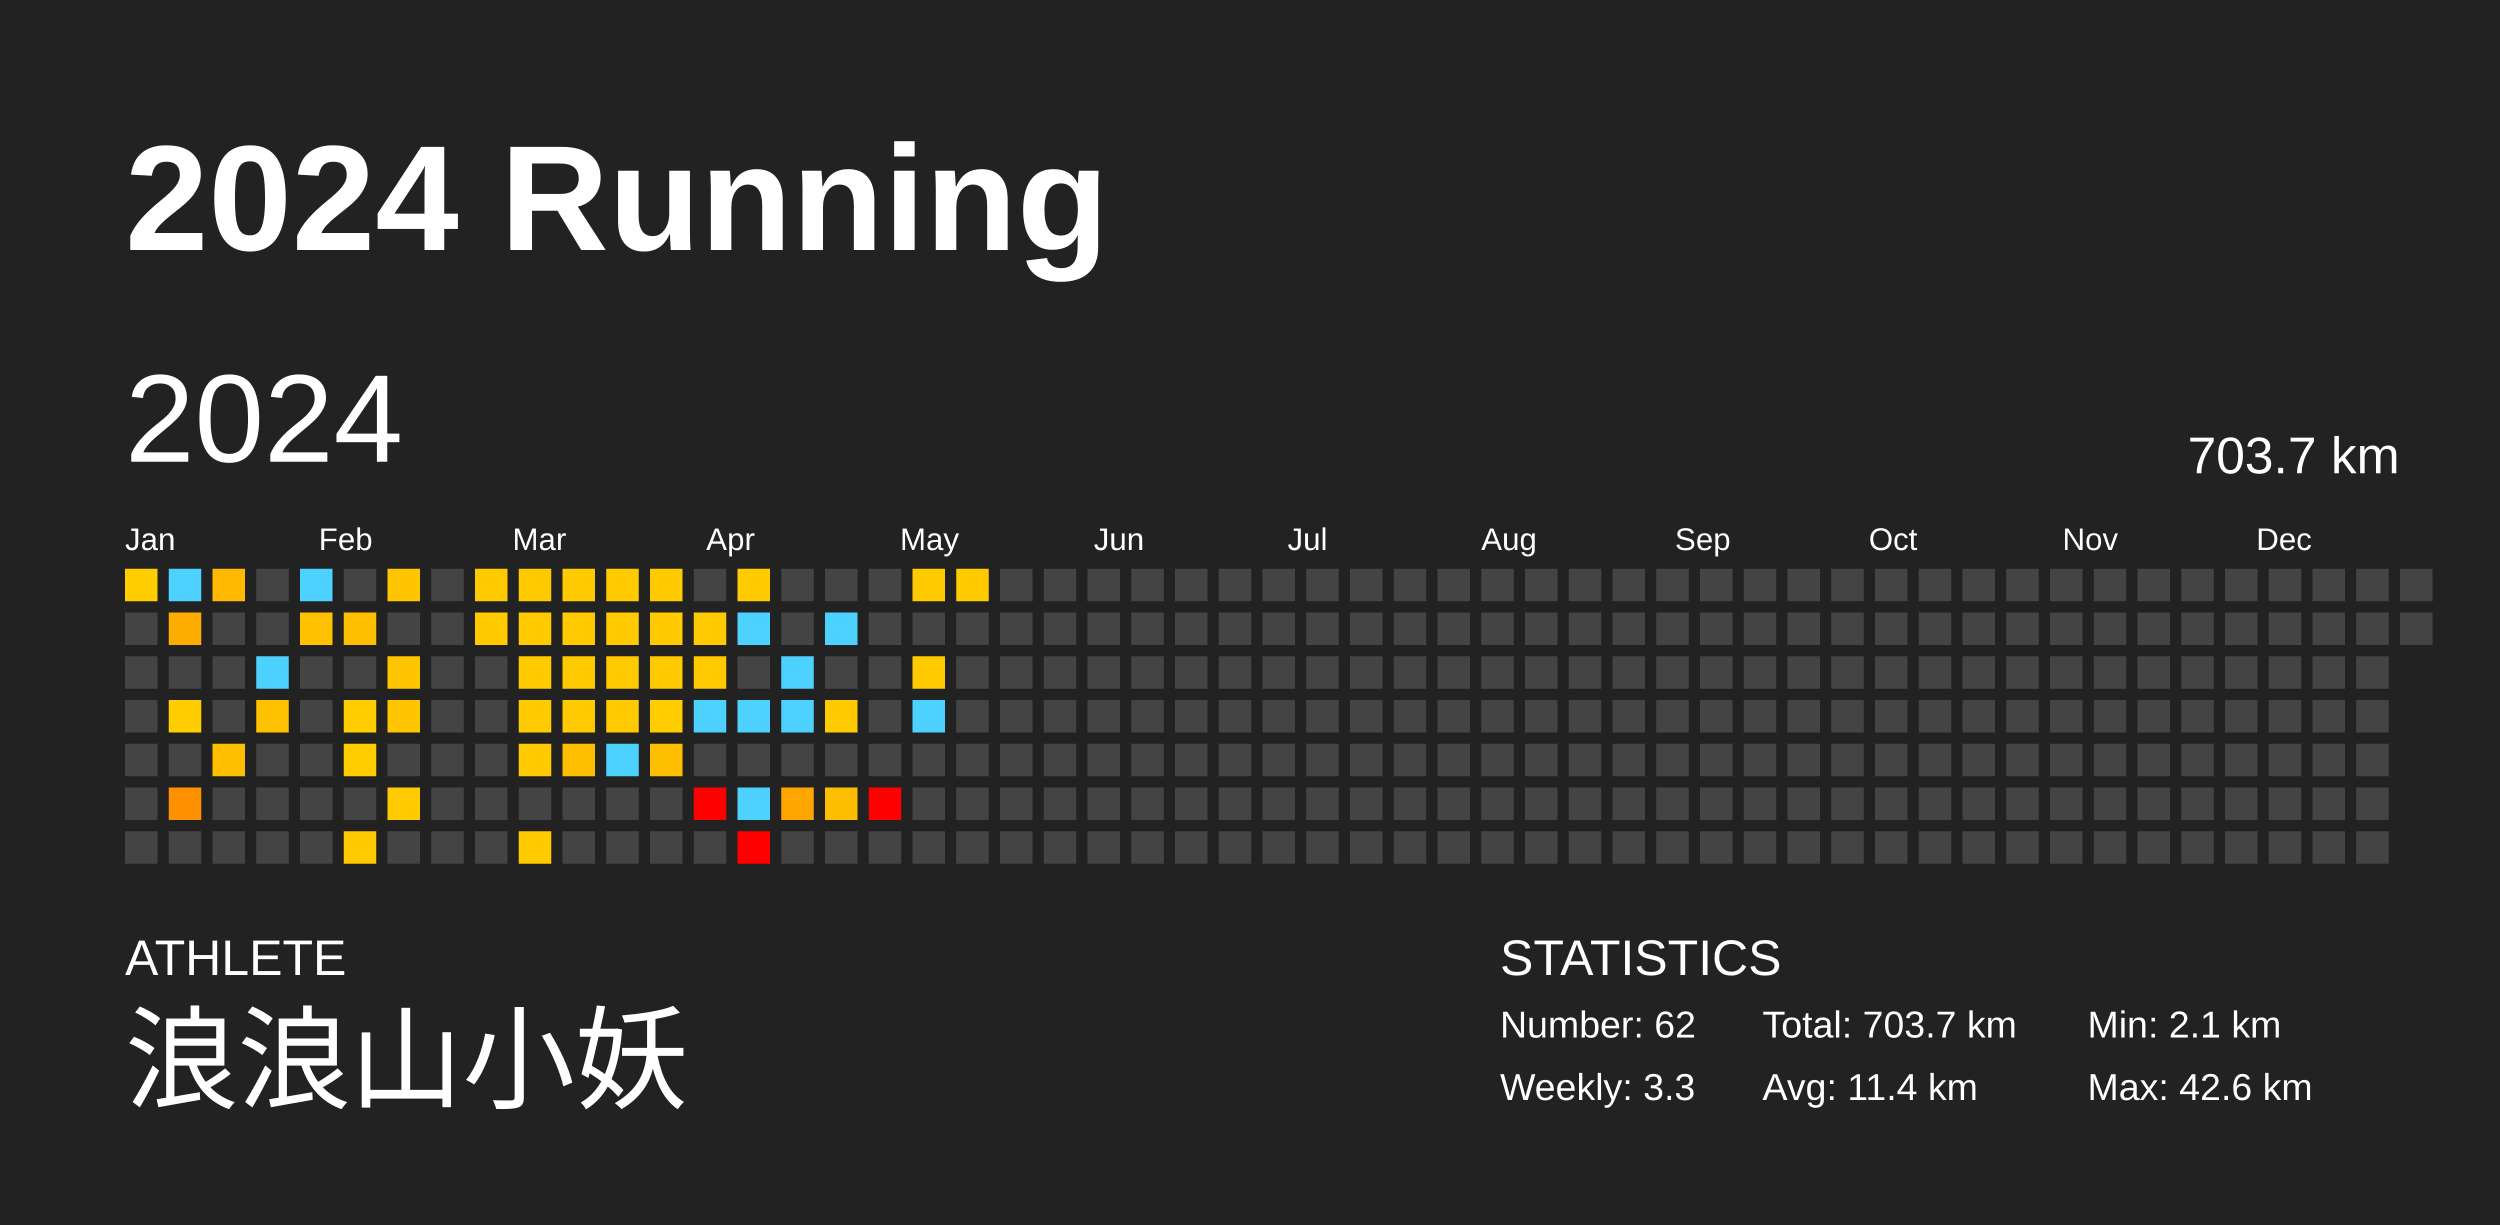
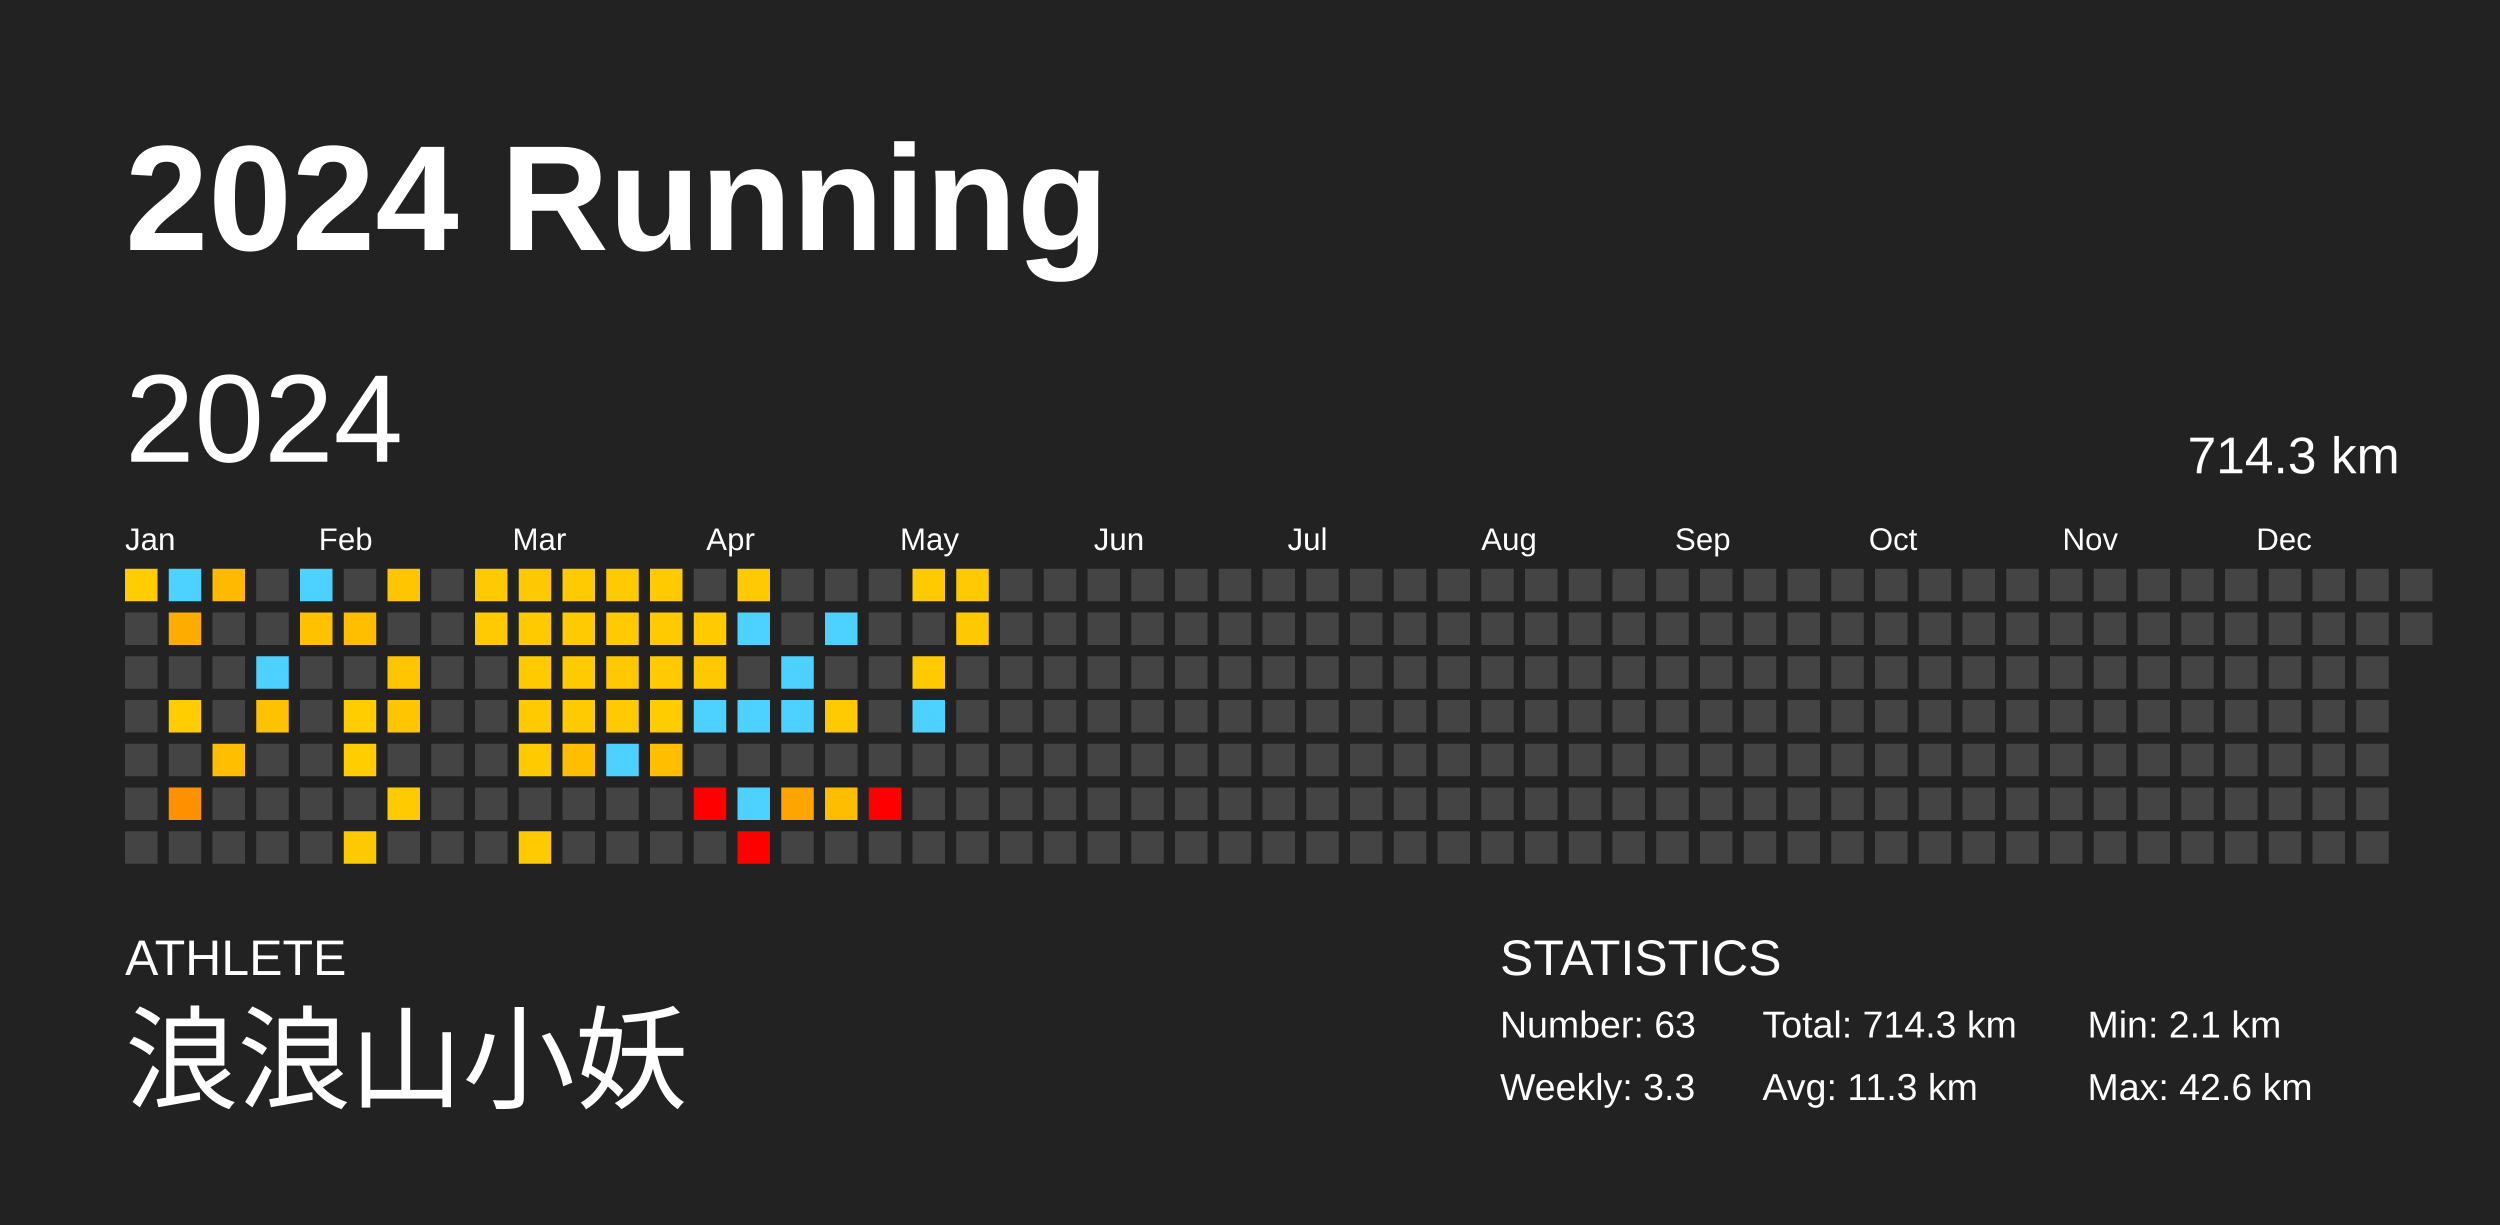
<svg xmlns="http://www.w3.org/2000/svg" baseProfile="full" height="98mm" version="1.1" viewBox="0,0,200,98" width="200mm">
  <defs />
  <rect fill="#222222" height="98" width="200" x="0" y="0" />
  <text fill="#FFFFFF" style="font-size:12px; font-family:Arial; font-weight:bold;" x="10" y="20">2024 Running</text>
  <text fill="#FFFFFF" style="font-size:4px; font-family:Arial" x="10" y="78">ATHLETE</text>
  <text fill="#FFFFFF" style="font-size:9px; font-family:Arial" x="10" y="88">浪浪山小妖</text>
  <text fill="#FFFFFF" style="font-size:4px; font-family:Arial" x="120" y="78">STATISTICS</text>
-   <text fill="#FFFFFF" style="font-size:3px; font-family:Arial" x="120" y="83">Number: 62</text>
+   <text fill="#FFFFFF" style="font-size:3px; font-family:Arial" x="120" y="83">Number: 63</text>
  <text fill="#FFFFFF" style="font-size:3px; font-family:Arial" x="120" y="88">Weekly: 3.3</text>
-   <text fill="#FFFFFF" style="font-size:3px; font-family:Arial" x="141" y="83">Total: 703.7 km</text>
-   <text fill="#FFFFFF" style="font-size:3px; font-family:Arial" x="141" y="88">Avg: 11.4 km</text>
+   <text fill="#FFFFFF" style="font-size:3px; font-family:Arial" x="141" y="83">Total: 714.3 km</text>
+   <text fill="#FFFFFF" style="font-size:3px; font-family:Arial" x="141" y="88">Avg: 11.3 km</text>
  <text fill="#FFFFFF" style="font-size:3px; font-family:Arial" x="167" y="83">Min: 2.1 km</text>
  <text fill="#FFFFFF" style="font-size:3px; font-family:Arial" x="167" y="88">Max: 42.6 km</text>
  <text dominant-baseline="hanging" fill="#FFFFFF" style="font-size:10.0px; font-family:Arial;" x="10" y="30">2024</text>
-   <text dominant-baseline="hanging" fill="#FFFFFF" style="font-size:4.125px; font-family:Arial;" x="175" y="35">703.7 km</text>
+   <text dominant-baseline="hanging" fill="#FFFFFF" style="font-size:4.125px; font-family:Arial;" x="175" y="35">714.3 km</text>
  <text fill="#FFFFFF" style="font-size:2.5px; font-family:Arial" x="10.0" y="44">Jan</text>
  <text fill="#FFFFFF" style="font-size:2.5px; font-family:Arial" x="25.5" y="44">Feb</text>
  <text fill="#FFFFFF" style="font-size:2.5px; font-family:Arial" x="41.0" y="44">Mar</text>
  <text fill="#FFFFFF" style="font-size:2.5px; font-family:Arial" x="56.5" y="44">Apr</text>
  <text fill="#FFFFFF" style="font-size:2.5px; font-family:Arial" x="72.0" y="44">May</text>
  <text fill="#FFFFFF" style="font-size:2.5px; font-family:Arial" x="87.5" y="44">Jun</text>
  <text fill="#FFFFFF" style="font-size:2.5px; font-family:Arial" x="103.0" y="44">Jul</text>
  <text fill="#FFFFFF" style="font-size:2.5px; font-family:Arial" x="118.5" y="44">Aug</text>
  <text fill="#FFFFFF" style="font-size:2.5px; font-family:Arial" x="134.0" y="44">Sep</text>
  <text fill="#FFFFFF" style="font-size:2.5px; font-family:Arial" x="149.5" y="44">Oct</text>
  <text fill="#FFFFFF" style="font-size:2.5px; font-family:Arial" x="165.0" y="44">Nov</text>
  <text fill="#FFFFFF" style="font-size:2.5px; font-family:Arial" x="180.5" y="44">Dec</text>
  <rect fill="#ffcd00" height="2.6" width="2.6" x="10.0" y="45.5" />
  <rect fill="#444444" height="2.6" width="2.6" x="10.0" y="49.0" />
  <rect fill="#444444" height="2.6" width="2.6" x="10.0" y="52.5" />
  <rect fill="#444444" height="2.6" width="2.6" x="10.0" y="56.0" />
  <rect fill="#444444" height="2.6" width="2.6" x="10.0" y="59.5" />
  <rect fill="#444444" height="2.6" width="2.6" x="10.0" y="63.0" />
  <rect fill="#444444" height="2.6" width="2.6" x="10.0" y="66.5" />
  <rect fill="#4dd2ff" height="2.6" width="2.6" x="13.5" y="45.5" />
  <rect fill="#ffac00" height="2.6" width="2.6" x="13.5" y="49.0" />
  <rect fill="#444444" height="2.6" width="2.6" x="13.5" y="52.5" />
  <rect fill="#ffcd00" height="2.6" width="2.6" x="13.5" y="56.0" />
  <rect fill="#444444" height="2.6" width="2.6" x="13.5" y="59.5" />
  <rect fill="#ff9100" height="2.6" width="2.6" x="13.5" y="63.0" />
  <rect fill="#444444" height="2.6" width="2.6" x="13.5" y="66.5" />
  <rect fill="#ffb900" height="2.6" width="2.6" x="17.0" y="45.5" />
  <rect fill="#444444" height="2.6" width="2.6" x="17.0" y="49.0" />
  <rect fill="#444444" height="2.6" width="2.6" x="17.0" y="52.5" />
  <rect fill="#444444" height="2.6" width="2.6" x="17.0" y="56.0" />
  <rect fill="#ffbf00" height="2.6" width="2.6" x="17.0" y="59.5" />
  <rect fill="#444444" height="2.6" width="2.6" x="17.0" y="63.0" />
  <rect fill="#444444" height="2.6" width="2.6" x="17.0" y="66.5" />
  <rect fill="#444444" height="2.6" width="2.6" x="20.5" y="45.5" />
  <rect fill="#444444" height="2.6" width="2.6" x="20.5" y="49.0" />
  <rect fill="#4dd2ff" height="2.6" width="2.6" x="20.5" y="52.5" />
  <rect fill="#ffc200" height="2.6" width="2.6" x="20.5" y="56.0" />
  <rect fill="#444444" height="2.6" width="2.6" x="20.5" y="59.5" />
  <rect fill="#444444" height="2.6" width="2.6" x="20.5" y="63.0" />
  <rect fill="#444444" height="2.6" width="2.6" x="20.5" y="66.5" />
  <rect fill="#4dd2ff" height="2.6" width="2.6" x="24.0" y="45.5" />
  <rect fill="#ffc100" height="2.6" width="2.6" x="24.0" y="49.0" />
  <rect fill="#444444" height="2.6" width="2.6" x="24.0" y="52.5" />
  <rect fill="#444444" height="2.6" width="2.6" x="24.0" y="56.0" />
  <rect fill="#444444" height="2.6" width="2.6" x="24.0" y="59.5" />
  <rect fill="#444444" height="2.6" width="2.6" x="24.0" y="63.0" />
  <rect fill="#444444" height="2.6" width="2.6" x="24.0" y="66.5" />
  <rect fill="#444444" height="2.6" width="2.6" x="27.5" y="45.5" />
  <rect fill="#ffbf00" height="2.6" width="2.6" x="27.5" y="49.0" />
  <rect fill="#444444" height="2.6" width="2.6" x="27.5" y="52.5" />
  <rect fill="#ffcd00" height="2.6" width="2.6" x="27.5" y="56.0" />
  <rect fill="#ffcd00" height="2.6" width="2.6" x="27.5" y="59.5" />
  <rect fill="#444444" height="2.6" width="2.6" x="27.5" y="63.0" />
  <rect fill="#ffc900" height="2.6" width="2.6" x="27.5" y="66.5" />
  <rect fill="#ffc600" height="2.6" width="2.6" x="31.0" y="45.5" />
  <rect fill="#444444" height="2.6" width="2.6" x="31.0" y="49.0" />
  <rect fill="#ffc600" height="2.6" width="2.6" x="31.0" y="52.5" />
  <rect fill="#ffc600" height="2.6" width="2.6" x="31.0" y="56.0" />
  <rect fill="#444444" height="2.6" width="2.6" x="31.0" y="59.5" />
  <rect fill="#ffca00" height="2.6" width="2.6" x="31.0" y="63.0" />
  <rect fill="#444444" height="2.6" width="2.6" x="31.0" y="66.5" />
  <rect fill="#444444" height="2.6" width="2.6" x="34.5" y="45.5" />
  <rect fill="#444444" height="2.6" width="2.6" x="34.5" y="49.0" />
  <rect fill="#444444" height="2.6" width="2.6" x="34.5" y="52.5" />
  <rect fill="#444444" height="2.6" width="2.6" x="34.5" y="56.0" />
  <rect fill="#444444" height="2.6" width="2.6" x="34.5" y="59.5" />
  <rect fill="#444444" height="2.6" width="2.6" x="34.5" y="63.0" />
  <rect fill="#444444" height="2.6" width="2.6" x="34.5" y="66.5" />
  <rect fill="#ffca00" height="2.6" width="2.6" x="38.0" y="45.5" />
  <rect fill="#ffca00" height="2.6" width="2.6" x="38.0" y="49.0" />
  <rect fill="#444444" height="2.6" width="2.6" x="38.0" y="52.5" />
  <rect fill="#444444" height="2.6" width="2.6" x="38.0" y="56.0" />
  <rect fill="#444444" height="2.6" width="2.6" x="38.0" y="59.5" />
  <rect fill="#444444" height="2.6" width="2.6" x="38.0" y="63.0" />
  <rect fill="#444444" height="2.6" width="2.6" x="38.0" y="66.5" />
  <rect fill="#ffc900" height="2.6" width="2.6" x="41.5" y="45.5" />
  <rect fill="#ffca00" height="2.6" width="2.6" x="41.5" y="49.0" />
  <rect fill="#ffca00" height="2.6" width="2.6" x="41.5" y="52.5" />
  <rect fill="#ffca00" height="2.6" width="2.6" x="41.5" y="56.0" />
  <rect fill="#ffca00" height="2.6" width="2.6" x="41.5" y="59.5" />
  <rect fill="#444444" height="2.6" width="2.6" x="41.5" y="63.0" />
  <rect fill="#ffca00" height="2.6" width="2.6" x="41.5" y="66.5" />
  <rect fill="#ffca00" height="2.6" width="2.6" x="45.0" y="45.5" />
  <rect fill="#ffca00" height="2.6" width="2.6" x="45.0" y="49.0" />
  <rect fill="#ffca00" height="2.6" width="2.6" x="45.0" y="52.5" />
  <rect fill="#ffca00" height="2.6" width="2.6" x="45.0" y="56.0" />
  <rect fill="#ffbf00" height="2.6" width="2.6" x="45.0" y="59.5" />
  <rect fill="#444444" height="2.6" width="2.6" x="45.0" y="63.0" />
  <rect fill="#444444" height="2.6" width="2.6" x="45.0" y="66.5" />
  <rect fill="#ffca00" height="2.6" width="2.6" x="48.5" y="45.5" />
  <rect fill="#ffca00" height="2.6" width="2.6" x="48.5" y="49.0" />
  <rect fill="#ffc900" height="2.6" width="2.6" x="48.5" y="52.5" />
  <rect fill="#ffcb00" height="2.6" width="2.6" x="48.5" y="56.0" />
  <rect fill="#4dd2ff" height="2.6" width="2.6" x="48.5" y="59.5" />
  <rect fill="#444444" height="2.6" width="2.6" x="48.5" y="63.0" />
  <rect fill="#444444" height="2.6" width="2.6" x="48.5" y="66.5" />
  <rect fill="#ffca00" height="2.6" width="2.6" x="52.0" y="45.5" />
  <rect fill="#ffcb00" height="2.6" width="2.6" x="52.0" y="49.0" />
  <rect fill="#ffca00" height="2.6" width="2.6" x="52.0" y="52.5" />
  <rect fill="#ffcc00" height="2.6" width="2.6" x="52.0" y="56.0" />
  <rect fill="#ffbf00" height="2.6" width="2.6" x="52.0" y="59.5" />
  <rect fill="#444444" height="2.6" width="2.6" x="52.0" y="63.0" />
  <rect fill="#444444" height="2.6" width="2.6" x="52.0" y="66.5" />
  <rect fill="#444444" height="2.6" width="2.6" x="55.5" y="45.5" />
  <rect fill="#ffca00" height="2.6" width="2.6" x="55.5" y="49.0" />
  <rect fill="#ffc900" height="2.6" width="2.6" x="55.5" y="52.5" />
  <rect fill="#4dd2ff" height="2.6" width="2.6" x="55.5" y="56.0" />
  <rect fill="#444444" height="2.6" width="2.6" x="55.5" y="59.5" />
  <rect fill="red" height="2.6" width="2.6" x="55.5" y="63.0" />
  <rect fill="#444444" height="2.6" width="2.6" x="55.5" y="66.5" />
  <rect fill="#ffca00" height="2.6" width="2.6" x="59.0" y="45.5" />
  <rect fill="#4dd2ff" height="2.6" width="2.6" x="59.0" y="49.0" />
  <rect fill="#444444" height="2.6" width="2.6" x="59.0" y="52.5" />
  <rect fill="#4dd2ff" height="2.6" width="2.6" x="59.0" y="56.0" />
  <rect fill="#444444" height="2.6" width="2.6" x="59.0" y="59.5" />
  <rect fill="#4dd2ff" height="2.6" width="2.6" x="59.0" y="63.0" />
  <rect fill="red" height="2.6" width="2.6" x="59.0" y="66.5" />
  <rect fill="#444444" height="2.6" width="2.6" x="62.5" y="45.5" />
  <rect fill="#444444" height="2.6" width="2.6" x="62.5" y="49.0" />
  <rect fill="#4dd2ff" height="2.6" width="2.6" x="62.5" y="52.5" />
  <rect fill="#4dd2ff" height="2.6" width="2.6" x="62.5" y="56.0" />
  <rect fill="#444444" height="2.6" width="2.6" x="62.5" y="59.5" />
  <rect fill="#ffa500" height="2.6" width="2.6" x="62.5" y="63.0" />
  <rect fill="#444444" height="2.6" width="2.6" x="62.5" y="66.5" />
  <rect fill="#444444" height="2.6" width="2.6" x="66.0" y="45.5" />
  <rect fill="#4dd2ff" height="2.6" width="2.6" x="66.0" y="49.0" />
  <rect fill="#444444" height="2.6" width="2.6" x="66.0" y="52.5" />
  <rect fill="#ffca00" height="2.6" width="2.6" x="66.0" y="56.0" />
  <rect fill="#444444" height="2.6" width="2.6" x="66.0" y="59.5" />
  <rect fill="#ffbd00" height="2.6" width="2.6" x="66.0" y="63.0" />
  <rect fill="#444444" height="2.6" width="2.6" x="66.0" y="66.5" />
  <rect fill="#444444" height="2.6" width="2.6" x="69.5" y="45.5" />
  <rect fill="#444444" height="2.6" width="2.6" x="69.5" y="49.0" />
  <rect fill="#444444" height="2.6" width="2.6" x="69.5" y="52.5" />
  <rect fill="#444444" height="2.6" width="2.6" x="69.5" y="56.0" />
  <rect fill="#444444" height="2.6" width="2.6" x="69.5" y="59.5" />
  <rect fill="red" height="2.6" width="2.6" x="69.5" y="63.0" />
  <rect fill="#444444" height="2.6" width="2.6" x="69.5" y="66.5" />
  <rect fill="#ffca00" height="2.6" width="2.6" x="73.0" y="45.5" />
  <rect fill="#444444" height="2.6" width="2.6" x="73.0" y="49.0" />
  <rect fill="#ffca00" height="2.6" width="2.6" x="73.0" y="52.5" />
  <rect fill="#4dd2ff" height="2.6" width="2.6" x="73.0" y="56.0" />
  <rect fill="#444444" height="2.6" width="2.6" x="73.0" y="59.5" />
  <rect fill="#444444" height="2.6" width="2.6" x="73.0" y="63.0" />
  <rect fill="#444444" height="2.6" width="2.6" x="73.0" y="66.5" />
  <rect fill="#ffca00" height="2.6" width="2.6" x="76.5" y="45.5" />
-   <rect fill="#444444" height="2.6" width="2.6" x="76.5" y="49.0" />
+   <rect fill="#ffc900" height="2.6" width="2.6" x="76.5" y="49.0" />
  <rect fill="#444444" height="2.6" width="2.6" x="76.5" y="52.5" />
  <rect fill="#444444" height="2.6" width="2.6" x="76.5" y="56.0" />
  <rect fill="#444444" height="2.6" width="2.6" x="76.5" y="59.5" />
  <rect fill="#444444" height="2.6" width="2.6" x="76.5" y="63.0" />
  <rect fill="#444444" height="2.6" width="2.6" x="76.5" y="66.5" />
  <rect fill="#444444" height="2.6" width="2.6" x="80.0" y="45.5" />
  <rect fill="#444444" height="2.6" width="2.6" x="80.0" y="49.0" />
  <rect fill="#444444" height="2.6" width="2.6" x="80.0" y="52.5" />
  <rect fill="#444444" height="2.6" width="2.6" x="80.0" y="56.0" />
  <rect fill="#444444" height="2.6" width="2.6" x="80.0" y="59.5" />
  <rect fill="#444444" height="2.6" width="2.6" x="80.0" y="63.0" />
  <rect fill="#444444" height="2.6" width="2.6" x="80.0" y="66.5" />
  <rect fill="#444444" height="2.6" width="2.6" x="83.5" y="45.5" />
  <rect fill="#444444" height="2.6" width="2.6" x="83.5" y="49.0" />
  <rect fill="#444444" height="2.6" width="2.6" x="83.5" y="52.5" />
  <rect fill="#444444" height="2.6" width="2.6" x="83.5" y="56.0" />
  <rect fill="#444444" height="2.6" width="2.6" x="83.5" y="59.5" />
  <rect fill="#444444" height="2.6" width="2.6" x="83.5" y="63.0" />
  <rect fill="#444444" height="2.6" width="2.6" x="83.5" y="66.5" />
  <rect fill="#444444" height="2.6" width="2.6" x="87.0" y="45.5" />
  <rect fill="#444444" height="2.6" width="2.6" x="87.0" y="49.0" />
  <rect fill="#444444" height="2.6" width="2.6" x="87.0" y="52.5" />
  <rect fill="#444444" height="2.6" width="2.6" x="87.0" y="56.0" />
  <rect fill="#444444" height="2.6" width="2.6" x="87.0" y="59.5" />
  <rect fill="#444444" height="2.6" width="2.6" x="87.0" y="63.0" />
  <rect fill="#444444" height="2.6" width="2.6" x="87.0" y="66.5" />
  <rect fill="#444444" height="2.6" width="2.6" x="90.5" y="45.5" />
  <rect fill="#444444" height="2.6" width="2.6" x="90.5" y="49.0" />
  <rect fill="#444444" height="2.6" width="2.6" x="90.5" y="52.5" />
  <rect fill="#444444" height="2.6" width="2.6" x="90.5" y="56.0" />
  <rect fill="#444444" height="2.6" width="2.6" x="90.5" y="59.5" />
  <rect fill="#444444" height="2.6" width="2.6" x="90.5" y="63.0" />
  <rect fill="#444444" height="2.6" width="2.6" x="90.5" y="66.5" />
  <rect fill="#444444" height="2.6" width="2.6" x="94.0" y="45.5" />
  <rect fill="#444444" height="2.6" width="2.6" x="94.0" y="49.0" />
  <rect fill="#444444" height="2.6" width="2.6" x="94.0" y="52.5" />
  <rect fill="#444444" height="2.6" width="2.6" x="94.0" y="56.0" />
  <rect fill="#444444" height="2.6" width="2.6" x="94.0" y="59.5" />
  <rect fill="#444444" height="2.6" width="2.6" x="94.0" y="63.0" />
  <rect fill="#444444" height="2.6" width="2.6" x="94.0" y="66.5" />
  <rect fill="#444444" height="2.6" width="2.6" x="97.5" y="45.5" />
  <rect fill="#444444" height="2.6" width="2.6" x="97.5" y="49.0" />
  <rect fill="#444444" height="2.6" width="2.6" x="97.5" y="52.5" />
  <rect fill="#444444" height="2.6" width="2.6" x="97.5" y="56.0" />
  <rect fill="#444444" height="2.6" width="2.6" x="97.5" y="59.5" />
  <rect fill="#444444" height="2.6" width="2.6" x="97.5" y="63.0" />
  <rect fill="#444444" height="2.6" width="2.6" x="97.5" y="66.5" />
  <rect fill="#444444" height="2.6" width="2.6" x="101.0" y="45.5" />
  <rect fill="#444444" height="2.6" width="2.6" x="101.0" y="49.0" />
  <rect fill="#444444" height="2.6" width="2.6" x="101.0" y="52.5" />
  <rect fill="#444444" height="2.6" width="2.6" x="101.0" y="56.0" />
  <rect fill="#444444" height="2.6" width="2.6" x="101.0" y="59.5" />
  <rect fill="#444444" height="2.6" width="2.6" x="101.0" y="63.0" />
  <rect fill="#444444" height="2.6" width="2.6" x="101.0" y="66.5" />
  <rect fill="#444444" height="2.6" width="2.6" x="104.5" y="45.5" />
  <rect fill="#444444" height="2.6" width="2.6" x="104.5" y="49.0" />
  <rect fill="#444444" height="2.6" width="2.6" x="104.5" y="52.5" />
  <rect fill="#444444" height="2.6" width="2.6" x="104.5" y="56.0" />
  <rect fill="#444444" height="2.6" width="2.6" x="104.5" y="59.5" />
  <rect fill="#444444" height="2.6" width="2.6" x="104.5" y="63.0" />
  <rect fill="#444444" height="2.6" width="2.6" x="104.5" y="66.5" />
  <rect fill="#444444" height="2.6" width="2.6" x="108.0" y="45.5" />
  <rect fill="#444444" height="2.6" width="2.6" x="108.0" y="49.0" />
  <rect fill="#444444" height="2.6" width="2.6" x="108.0" y="52.5" />
  <rect fill="#444444" height="2.6" width="2.6" x="108.0" y="56.0" />
  <rect fill="#444444" height="2.6" width="2.6" x="108.0" y="59.5" />
  <rect fill="#444444" height="2.6" width="2.6" x="108.0" y="63.0" />
  <rect fill="#444444" height="2.6" width="2.6" x="108.0" y="66.5" />
  <rect fill="#444444" height="2.6" width="2.6" x="111.5" y="45.5" />
  <rect fill="#444444" height="2.6" width="2.6" x="111.5" y="49.0" />
  <rect fill="#444444" height="2.6" width="2.6" x="111.5" y="52.5" />
  <rect fill="#444444" height="2.6" width="2.6" x="111.5" y="56.0" />
  <rect fill="#444444" height="2.6" width="2.6" x="111.5" y="59.5" />
  <rect fill="#444444" height="2.6" width="2.6" x="111.5" y="63.0" />
  <rect fill="#444444" height="2.6" width="2.6" x="111.5" y="66.5" />
  <rect fill="#444444" height="2.6" width="2.6" x="115.0" y="45.5" />
  <rect fill="#444444" height="2.6" width="2.6" x="115.0" y="49.0" />
  <rect fill="#444444" height="2.6" width="2.6" x="115.0" y="52.5" />
  <rect fill="#444444" height="2.6" width="2.6" x="115.0" y="56.0" />
  <rect fill="#444444" height="2.6" width="2.6" x="115.0" y="59.5" />
  <rect fill="#444444" height="2.6" width="2.6" x="115.0" y="63.0" />
  <rect fill="#444444" height="2.6" width="2.6" x="115.0" y="66.5" />
  <rect fill="#444444" height="2.6" width="2.6" x="118.5" y="45.5" />
  <rect fill="#444444" height="2.6" width="2.6" x="118.5" y="49.0" />
  <rect fill="#444444" height="2.6" width="2.6" x="118.5" y="52.5" />
  <rect fill="#444444" height="2.6" width="2.6" x="118.5" y="56.0" />
  <rect fill="#444444" height="2.6" width="2.6" x="118.5" y="59.5" />
  <rect fill="#444444" height="2.6" width="2.6" x="118.5" y="63.0" />
  <rect fill="#444444" height="2.6" width="2.6" x="118.5" y="66.5" />
  <rect fill="#444444" height="2.6" width="2.6" x="122.0" y="45.5" />
  <rect fill="#444444" height="2.6" width="2.6" x="122.0" y="49.0" />
  <rect fill="#444444" height="2.6" width="2.6" x="122.0" y="52.5" />
  <rect fill="#444444" height="2.6" width="2.6" x="122.0" y="56.0" />
  <rect fill="#444444" height="2.6" width="2.6" x="122.0" y="59.5" />
  <rect fill="#444444" height="2.6" width="2.6" x="122.0" y="63.0" />
  <rect fill="#444444" height="2.6" width="2.6" x="122.0" y="66.5" />
  <rect fill="#444444" height="2.6" width="2.6" x="125.5" y="45.5" />
  <rect fill="#444444" height="2.6" width="2.6" x="125.5" y="49.0" />
  <rect fill="#444444" height="2.6" width="2.6" x="125.5" y="52.5" />
  <rect fill="#444444" height="2.6" width="2.6" x="125.5" y="56.0" />
  <rect fill="#444444" height="2.6" width="2.6" x="125.5" y="59.5" />
  <rect fill="#444444" height="2.6" width="2.6" x="125.5" y="63.0" />
  <rect fill="#444444" height="2.6" width="2.6" x="125.5" y="66.5" />
  <rect fill="#444444" height="2.6" width="2.6" x="129.0" y="45.5" />
  <rect fill="#444444" height="2.6" width="2.6" x="129.0" y="49.0" />
  <rect fill="#444444" height="2.6" width="2.6" x="129.0" y="52.5" />
  <rect fill="#444444" height="2.6" width="2.6" x="129.0" y="56.0" />
  <rect fill="#444444" height="2.6" width="2.6" x="129.0" y="59.5" />
  <rect fill="#444444" height="2.6" width="2.6" x="129.0" y="63.0" />
  <rect fill="#444444" height="2.6" width="2.6" x="129.0" y="66.5" />
  <rect fill="#444444" height="2.6" width="2.6" x="132.5" y="45.5" />
  <rect fill="#444444" height="2.6" width="2.6" x="132.5" y="49.0" />
  <rect fill="#444444" height="2.6" width="2.6" x="132.5" y="52.5" />
  <rect fill="#444444" height="2.6" width="2.6" x="132.5" y="56.0" />
  <rect fill="#444444" height="2.6" width="2.6" x="132.5" y="59.5" />
  <rect fill="#444444" height="2.6" width="2.6" x="132.5" y="63.0" />
  <rect fill="#444444" height="2.6" width="2.6" x="132.5" y="66.5" />
  <rect fill="#444444" height="2.6" width="2.6" x="136.0" y="45.5" />
  <rect fill="#444444" height="2.6" width="2.6" x="136.0" y="49.0" />
  <rect fill="#444444" height="2.6" width="2.6" x="136.0" y="52.5" />
  <rect fill="#444444" height="2.6" width="2.6" x="136.0" y="56.0" />
  <rect fill="#444444" height="2.6" width="2.6" x="136.0" y="59.5" />
  <rect fill="#444444" height="2.6" width="2.6" x="136.0" y="63.0" />
  <rect fill="#444444" height="2.6" width="2.6" x="136.0" y="66.5" />
  <rect fill="#444444" height="2.6" width="2.6" x="139.5" y="45.5" />
  <rect fill="#444444" height="2.6" width="2.6" x="139.5" y="49.0" />
  <rect fill="#444444" height="2.6" width="2.6" x="139.5" y="52.5" />
  <rect fill="#444444" height="2.6" width="2.6" x="139.5" y="56.0" />
  <rect fill="#444444" height="2.6" width="2.6" x="139.5" y="59.5" />
  <rect fill="#444444" height="2.6" width="2.6" x="139.5" y="63.0" />
  <rect fill="#444444" height="2.6" width="2.6" x="139.5" y="66.5" />
  <rect fill="#444444" height="2.6" width="2.6" x="143.0" y="45.5" />
  <rect fill="#444444" height="2.6" width="2.6" x="143.0" y="49.0" />
  <rect fill="#444444" height="2.6" width="2.6" x="143.0" y="52.5" />
  <rect fill="#444444" height="2.6" width="2.6" x="143.0" y="56.0" />
  <rect fill="#444444" height="2.6" width="2.6" x="143.0" y="59.5" />
  <rect fill="#444444" height="2.6" width="2.6" x="143.0" y="63.0" />
  <rect fill="#444444" height="2.6" width="2.6" x="143.0" y="66.5" />
  <rect fill="#444444" height="2.6" width="2.6" x="146.5" y="45.5" />
  <rect fill="#444444" height="2.6" width="2.6" x="146.5" y="49.0" />
  <rect fill="#444444" height="2.6" width="2.6" x="146.5" y="52.5" />
  <rect fill="#444444" height="2.6" width="2.6" x="146.5" y="56.0" />
  <rect fill="#444444" height="2.6" width="2.6" x="146.5" y="59.5" />
  <rect fill="#444444" height="2.6" width="2.6" x="146.5" y="63.0" />
  <rect fill="#444444" height="2.6" width="2.6" x="146.5" y="66.5" />
  <rect fill="#444444" height="2.6" width="2.6" x="150.0" y="45.5" />
  <rect fill="#444444" height="2.6" width="2.6" x="150.0" y="49.0" />
  <rect fill="#444444" height="2.6" width="2.6" x="150.0" y="52.5" />
  <rect fill="#444444" height="2.6" width="2.6" x="150.0" y="56.0" />
  <rect fill="#444444" height="2.6" width="2.6" x="150.0" y="59.5" />
  <rect fill="#444444" height="2.6" width="2.6" x="150.0" y="63.0" />
  <rect fill="#444444" height="2.6" width="2.6" x="150.0" y="66.5" />
  <rect fill="#444444" height="2.6" width="2.6" x="153.5" y="45.5" />
  <rect fill="#444444" height="2.6" width="2.6" x="153.5" y="49.0" />
  <rect fill="#444444" height="2.6" width="2.6" x="153.5" y="52.5" />
  <rect fill="#444444" height="2.6" width="2.6" x="153.5" y="56.0" />
  <rect fill="#444444" height="2.6" width="2.6" x="153.5" y="59.5" />
  <rect fill="#444444" height="2.6" width="2.6" x="153.5" y="63.0" />
  <rect fill="#444444" height="2.6" width="2.6" x="153.5" y="66.5" />
  <rect fill="#444444" height="2.6" width="2.6" x="157.0" y="45.5" />
  <rect fill="#444444" height="2.6" width="2.6" x="157.0" y="49.0" />
  <rect fill="#444444" height="2.6" width="2.6" x="157.0" y="52.5" />
  <rect fill="#444444" height="2.6" width="2.6" x="157.0" y="56.0" />
  <rect fill="#444444" height="2.6" width="2.6" x="157.0" y="59.5" />
  <rect fill="#444444" height="2.6" width="2.6" x="157.0" y="63.0" />
  <rect fill="#444444" height="2.6" width="2.6" x="157.0" y="66.5" />
  <rect fill="#444444" height="2.6" width="2.6" x="160.5" y="45.5" />
  <rect fill="#444444" height="2.6" width="2.6" x="160.5" y="49.0" />
  <rect fill="#444444" height="2.6" width="2.6" x="160.5" y="52.5" />
  <rect fill="#444444" height="2.6" width="2.6" x="160.5" y="56.0" />
  <rect fill="#444444" height="2.6" width="2.6" x="160.5" y="59.5" />
  <rect fill="#444444" height="2.6" width="2.6" x="160.5" y="63.0" />
  <rect fill="#444444" height="2.6" width="2.6" x="160.5" y="66.5" />
  <rect fill="#444444" height="2.6" width="2.6" x="164.0" y="45.5" />
  <rect fill="#444444" height="2.6" width="2.6" x="164.0" y="49.0" />
  <rect fill="#444444" height="2.6" width="2.6" x="164.0" y="52.5" />
  <rect fill="#444444" height="2.6" width="2.6" x="164.0" y="56.0" />
  <rect fill="#444444" height="2.6" width="2.6" x="164.0" y="59.5" />
  <rect fill="#444444" height="2.6" width="2.6" x="164.0" y="63.0" />
  <rect fill="#444444" height="2.6" width="2.6" x="164.0" y="66.5" />
  <rect fill="#444444" height="2.6" width="2.6" x="167.5" y="45.5" />
  <rect fill="#444444" height="2.6" width="2.6" x="167.5" y="49.0" />
  <rect fill="#444444" height="2.6" width="2.6" x="167.5" y="52.5" />
  <rect fill="#444444" height="2.6" width="2.6" x="167.5" y="56.0" />
  <rect fill="#444444" height="2.6" width="2.6" x="167.5" y="59.5" />
  <rect fill="#444444" height="2.6" width="2.6" x="167.5" y="63.0" />
  <rect fill="#444444" height="2.6" width="2.6" x="167.5" y="66.5" />
  <rect fill="#444444" height="2.6" width="2.6" x="171.0" y="45.5" />
  <rect fill="#444444" height="2.6" width="2.6" x="171.0" y="49.0" />
  <rect fill="#444444" height="2.6" width="2.6" x="171.0" y="52.5" />
  <rect fill="#444444" height="2.6" width="2.6" x="171.0" y="56.0" />
  <rect fill="#444444" height="2.6" width="2.6" x="171.0" y="59.5" />
  <rect fill="#444444" height="2.6" width="2.6" x="171.0" y="63.0" />
  <rect fill="#444444" height="2.6" width="2.6" x="171.0" y="66.5" />
  <rect fill="#444444" height="2.6" width="2.6" x="174.5" y="45.5" />
  <rect fill="#444444" height="2.6" width="2.6" x="174.5" y="49.0" />
  <rect fill="#444444" height="2.6" width="2.6" x="174.5" y="52.5" />
  <rect fill="#444444" height="2.6" width="2.6" x="174.5" y="56.0" />
  <rect fill="#444444" height="2.6" width="2.6" x="174.5" y="59.5" />
  <rect fill="#444444" height="2.6" width="2.6" x="174.5" y="63.0" />
  <rect fill="#444444" height="2.6" width="2.6" x="174.5" y="66.5" />
  <rect fill="#444444" height="2.6" width="2.6" x="178.0" y="45.5" />
  <rect fill="#444444" height="2.6" width="2.6" x="178.0" y="49.0" />
  <rect fill="#444444" height="2.6" width="2.6" x="178.0" y="52.5" />
  <rect fill="#444444" height="2.6" width="2.6" x="178.0" y="56.0" />
  <rect fill="#444444" height="2.6" width="2.6" x="178.0" y="59.5" />
  <rect fill="#444444" height="2.6" width="2.6" x="178.0" y="63.0" />
  <rect fill="#444444" height="2.6" width="2.6" x="178.0" y="66.5" />
  <rect fill="#444444" height="2.6" width="2.6" x="181.5" y="45.5" />
  <rect fill="#444444" height="2.6" width="2.6" x="181.5" y="49.0" />
  <rect fill="#444444" height="2.6" width="2.6" x="181.5" y="52.5" />
  <rect fill="#444444" height="2.6" width="2.6" x="181.5" y="56.0" />
  <rect fill="#444444" height="2.6" width="2.6" x="181.5" y="59.5" />
  <rect fill="#444444" height="2.6" width="2.6" x="181.5" y="63.0" />
  <rect fill="#444444" height="2.6" width="2.6" x="181.5" y="66.5" />
  <rect fill="#444444" height="2.6" width="2.6" x="185.0" y="45.5" />
  <rect fill="#444444" height="2.6" width="2.6" x="185.0" y="49.0" />
  <rect fill="#444444" height="2.6" width="2.6" x="185.0" y="52.5" />
  <rect fill="#444444" height="2.6" width="2.6" x="185.0" y="56.0" />
  <rect fill="#444444" height="2.6" width="2.6" x="185.0" y="59.5" />
  <rect fill="#444444" height="2.6" width="2.6" x="185.0" y="63.0" />
  <rect fill="#444444" height="2.6" width="2.6" x="185.0" y="66.5" />
  <rect fill="#444444" height="2.6" width="2.6" x="188.5" y="45.5" />
  <rect fill="#444444" height="2.6" width="2.6" x="188.5" y="49.0" />
  <rect fill="#444444" height="2.6" width="2.6" x="188.5" y="52.5" />
  <rect fill="#444444" height="2.6" width="2.6" x="188.5" y="56.0" />
  <rect fill="#444444" height="2.6" width="2.6" x="188.5" y="59.5" />
  <rect fill="#444444" height="2.6" width="2.6" x="188.5" y="63.0" />
  <rect fill="#444444" height="2.6" width="2.6" x="188.5" y="66.5" />
  <rect fill="#444444" height="2.6" width="2.6" x="192.0" y="45.5" />
  <rect fill="#444444" height="2.6" width="2.6" x="192.0" y="49.0" />
</svg>
